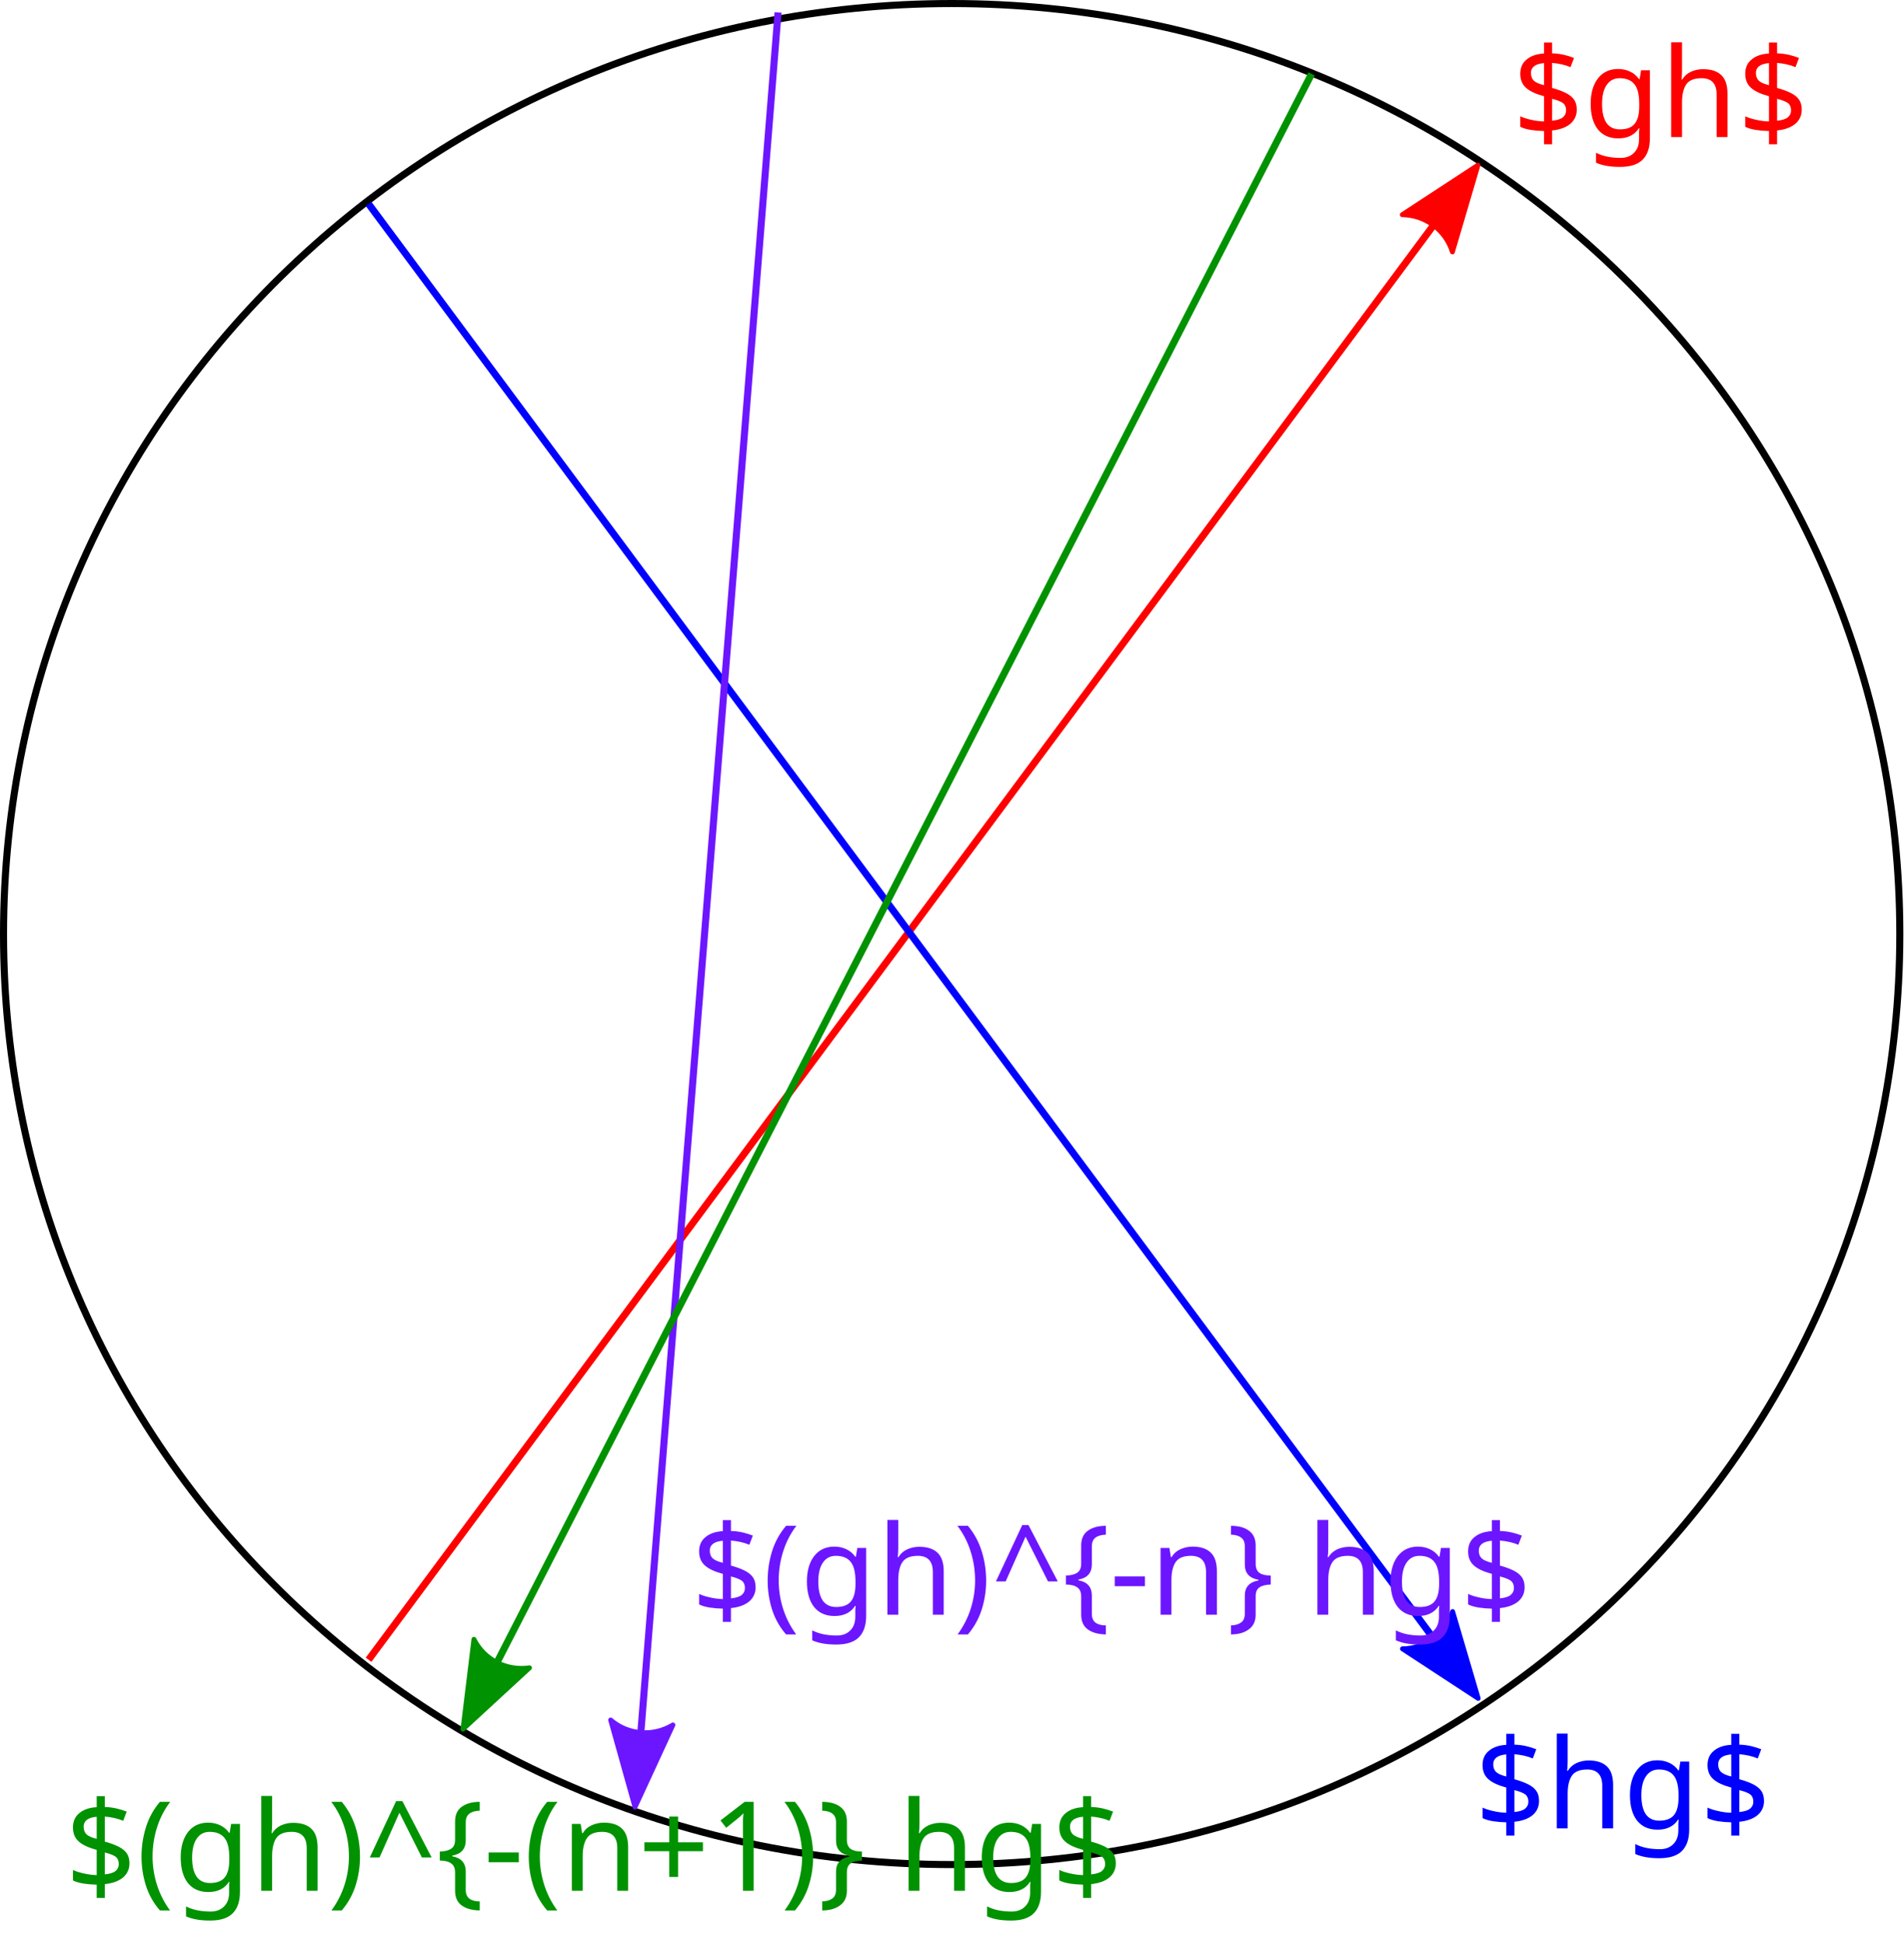
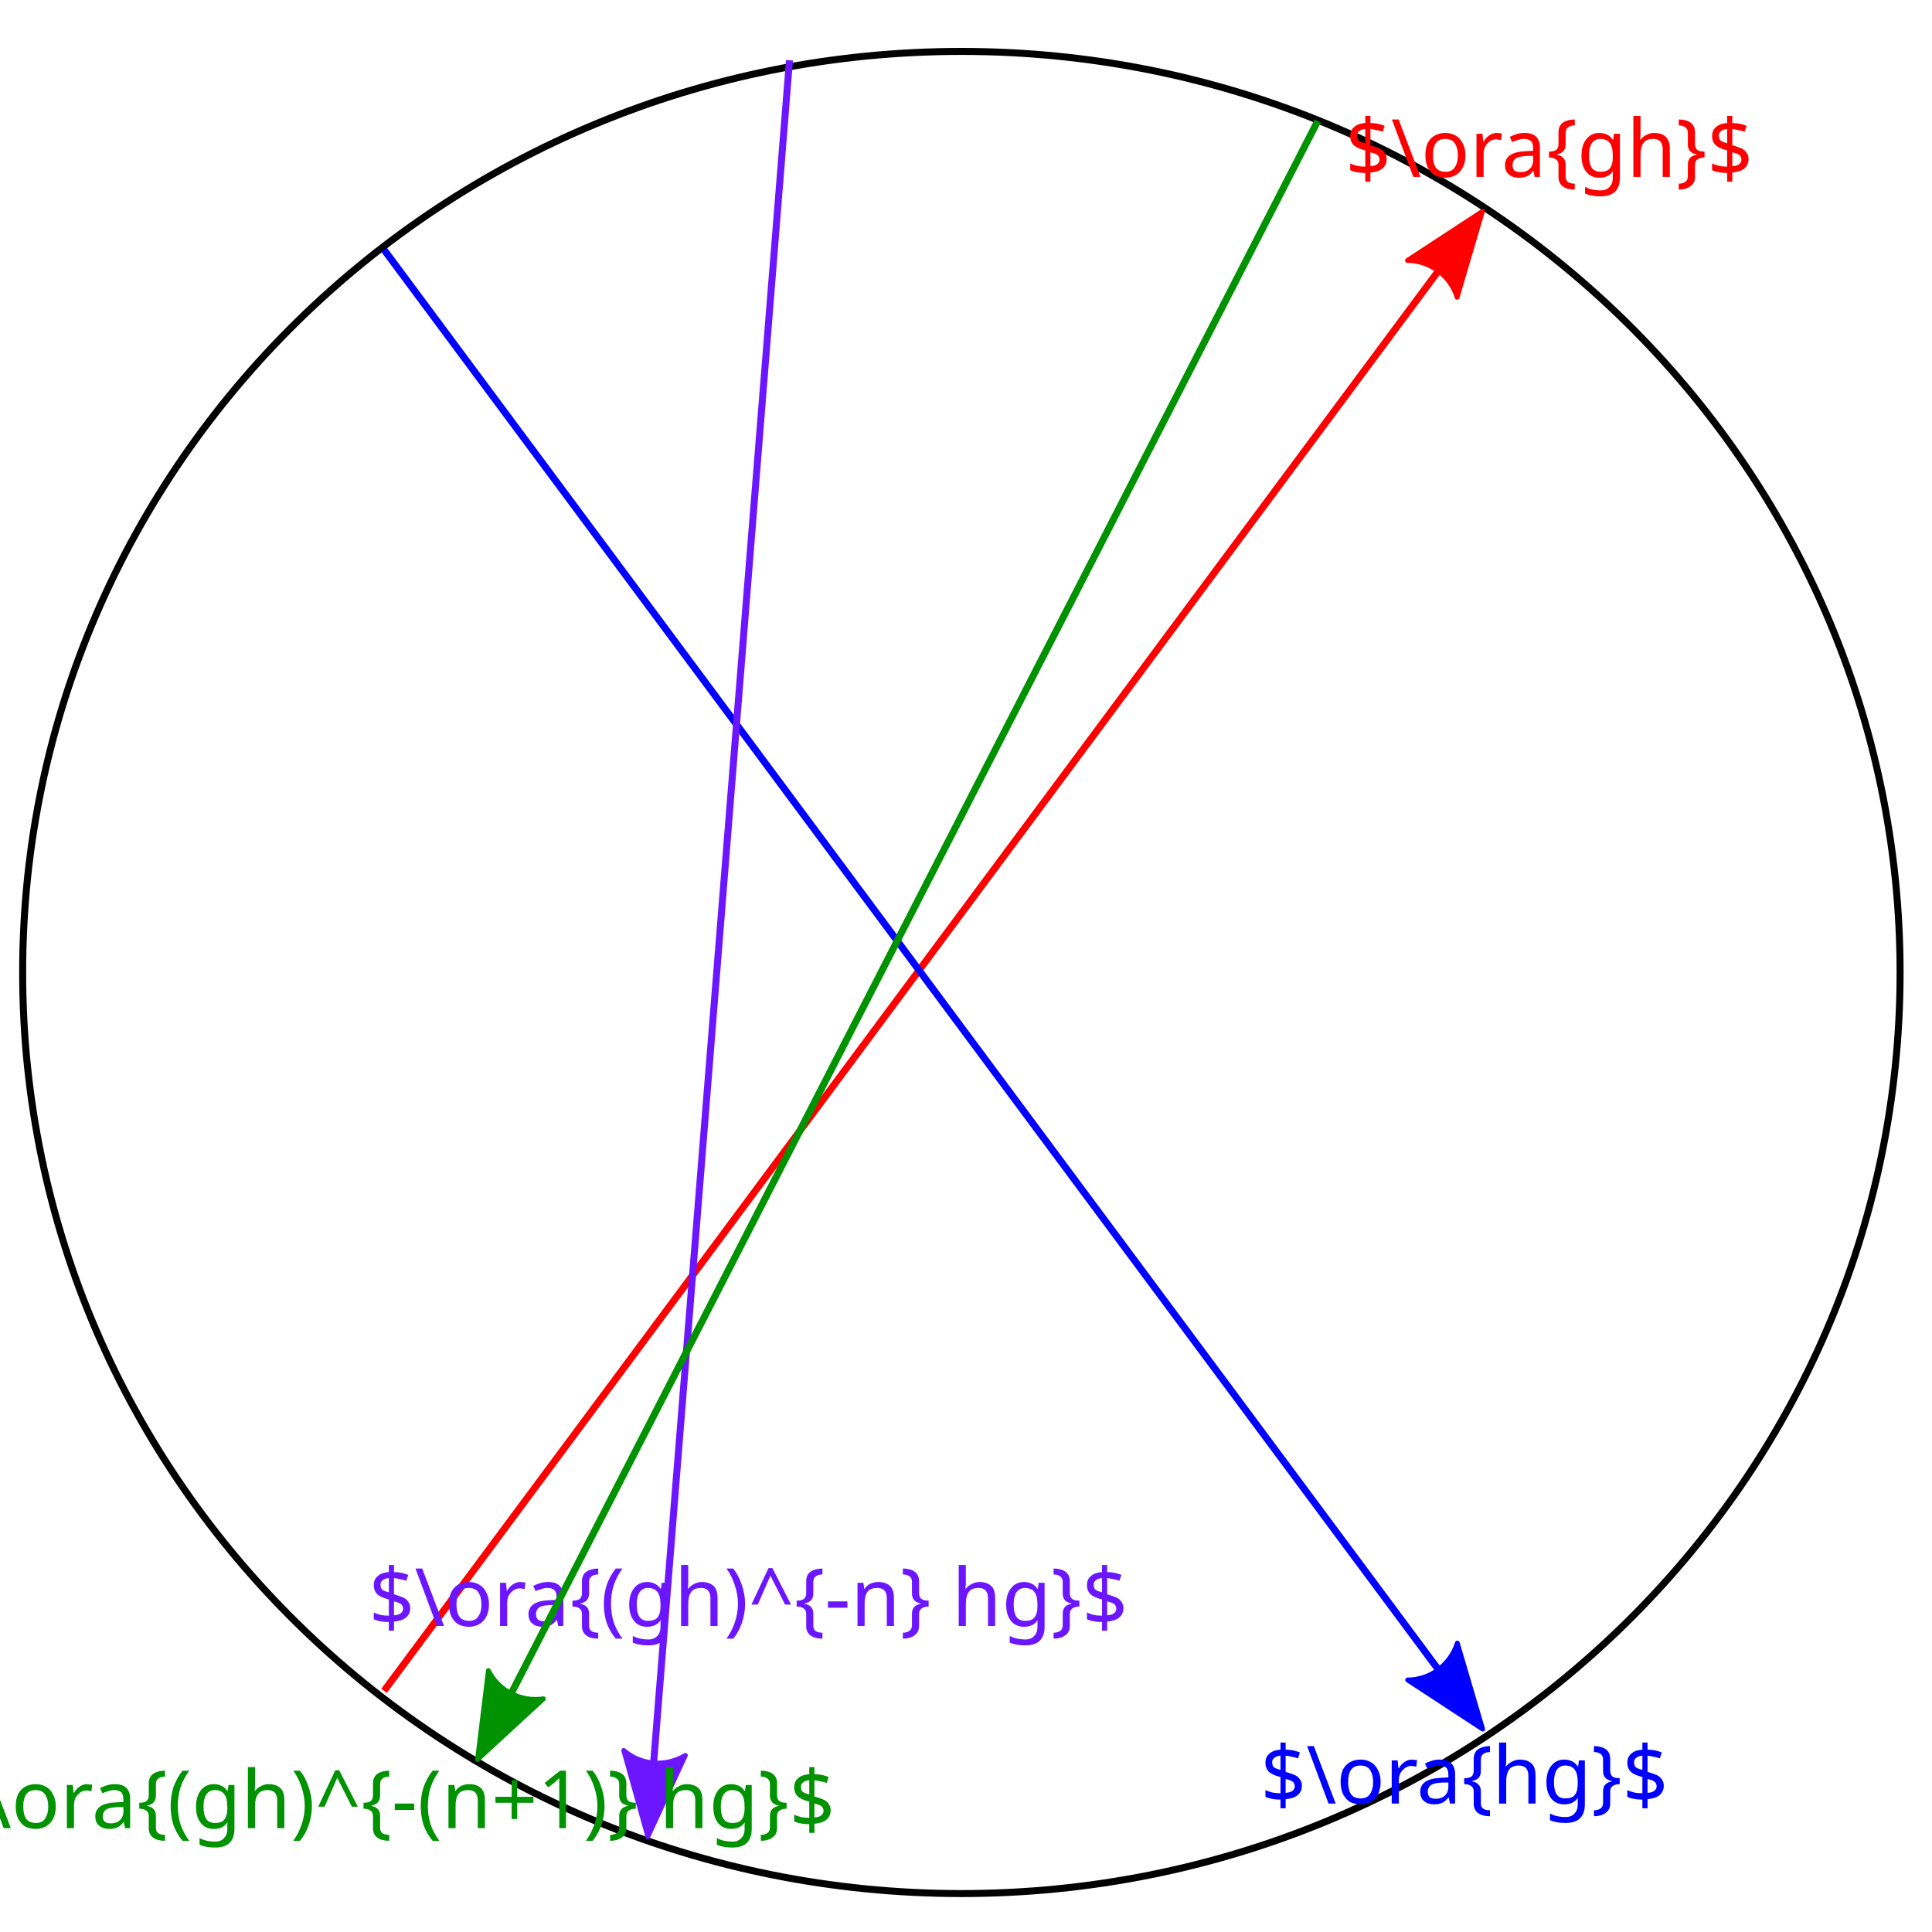
- <svg xmlns="http://www.w3.org/2000/svg" width="161.618mm" height="164.971mm" viewBox="0 0 161.618 164.971" version="1.1" id="svg1992">
+ <svg xmlns="http://www.w3.org/2000/svg" width="3in" height="3in" viewBox="0 0 76.2 76.2" version="1.1" id="svg1992">
  <defs id="defs1986">
    <marker style="overflow:visible" id="Arrow2Lstart" refX="0" refY="0" orient="auto">
      <path transform="matrix(1.1,0,0,1.1,1.1,0)" d="M 8.719,4.034 -2.207,0.016 8.719,-4.002 c -1.745,2.372 -1.735,5.617 -6e-7,8.035 z" style="fill:#009200;fill-opacity:1;fill-rule:evenodd;stroke:#009200;stroke-width:0.625;stroke-linejoin:round;stroke-opacity:1" id="path853" />
    </marker>
    <marker style="overflow:visible" id="marker2767" refX="0" refY="0" orient="auto">
      <path transform="matrix(-1.1,0,0,-1.1,-1.1,0)" d="M 8.719,4.034 -2.207,0.016 8.719,-4.002 c -1.745,2.372 -1.735,5.617 -6e-7,8.035 z" style="fill:#000000;fill-opacity:1;fill-rule:evenodd;stroke:#000000;stroke-width:0.625;stroke-linejoin:round;stroke-opacity:1" id="path2765" />
    </marker>
    <marker style="overflow:visible" id="marker2665" refX="0" refY="0" orient="auto">
      <path transform="matrix(-1.1,0,0,-1.1,-1.1,0)" d="M 8.719,4.034 -2.207,0.016 8.719,-4.002 c -1.745,2.372 -1.735,5.617 -6e-7,8.035 z" style="fill:#6c16ff;fill-opacity:1;fill-rule:evenodd;stroke:#6c16ff;stroke-width:0.625;stroke-linejoin:round;stroke-opacity:1" id="path2663" />
    </marker>
    <marker style="overflow:visible" id="marker2601" refX="0" refY="0" orient="auto">
      <path transform="matrix(-1.1,0,0,-1.1,-1.1,0)" d="M 8.719,4.034 -2.207,0.016 8.719,-4.002 c -1.745,2.372 -1.735,5.617 -6e-7,8.035 z" style="fill:#ff0000;fill-opacity:1;fill-rule:evenodd;stroke:#ff0000;stroke-width:0.625;stroke-linejoin:round;stroke-opacity:1" id="path2599" />
    </marker>
    <marker style="overflow:visible" id="Arrow2Lend" refX="0" refY="0" orient="auto">
      <path transform="matrix(-1.1,0,0,-1.1,-1.1,0)" d="M 8.719,4.034 -2.207,0.016 8.719,-4.002 c -1.745,2.372 -1.735,5.617 -6e-7,8.035 z" style="fill:#0000ff;fill-opacity:1;fill-rule:evenodd;stroke:#0000ff;stroke-width:0.625;stroke-linejoin:round;stroke-opacity:1" id="path856" />
    </marker>
  </defs>
  <g id="layer1" transform="translate(-23.89048,-30.69405)">
-     <ellipse style="fill:none;stroke:#000000;stroke-width:0.6;stroke-miterlimit:4;stroke-dasharray:none;stroke-opacity:1" id="path1994" cx="104.699" cy="109.991" rx="80.509" ry="78.997" />
-     <path style="fill:none;stroke:#ff0000;stroke-width:0.6;stroke-linecap:butt;stroke-linejoin:miter;stroke-miterlimit:4;stroke-dasharray:none;stroke-opacity:1;marker-end:url(#marker2601)" d="M 55.185,171.601 148.923,45.357" id="path2557" />
-     <path style="fill:none;stroke:#0000ff;stroke-width:0.6;stroke-linecap:butt;stroke-linejoin:miter;stroke-miterlimit:4;stroke-dasharray:none;stroke-opacity:1;marker-end:url(#Arrow2Lend)" d="M 55.185,48.003 148.923,174.247" id="path2557-3" />
-     <text xml:space="preserve" style="font-style:normal;font-weight:normal;font-size:10.583px;line-height:1.25;font-family:sans-serif;fill:#ff0000;fill-opacity:1;stroke:none;stroke-width:0.265" x="152.324" y="42.333" id="text2629">
-       <tspan id="tspan2627" x="152.324" y="42.333" style="fill:#ff0000;fill-opacity:1;stroke-width:0.265">$gh$</tspan>
+     <ellipse style="fill:none;stroke:#000000;stroke-width:0.276;stroke-miterlimit:4;stroke-dasharray:none;stroke-opacity:1" id="path1994" cx="61.808" cy="69.05" rx="37.024" ry="36.328" />
+     <path style="fill:none;stroke:#ff0000;stroke-width:0.276;stroke-linecap:butt;stroke-linejoin:miter;stroke-miterlimit:4;stroke-dasharray:none;stroke-opacity:1;marker-end:url(#marker2601)" d="M 39.038,97.383 82.145,39.327" id="path2557" />
+     <path style="fill:none;stroke:#0000ff;stroke-width:0.276;stroke-linecap:butt;stroke-linejoin:miter;stroke-miterlimit:4;stroke-dasharray:none;stroke-opacity:1;marker-end:url(#Arrow2Lend)" d="M 39.038,40.544 82.145,98.599" id="path2557-3" />
+     <text xml:space="preserve" style="font-style:normal;font-weight:normal;font-size:3.175px;line-height:1.25;font-family:sans-serif;text-align:center;text-anchor:middle;fill:#ff0000;fill-opacity:1;stroke:none;stroke-width:0.122" x="87.048" y="37.669" id="text2629">
+       <tspan id="tspan2627" x="87.048" y="37.669" style="font-size:3.175px;text-align:center;text-anchor:middle;fill:#ff0000;fill-opacity:1;stroke-width:0.122">$\ora{gh}$</tspan>
    </text>
-     <text xml:space="preserve" style="font-style:normal;font-weight:normal;font-size:10.583px;line-height:1.25;font-family:sans-serif;fill:#0000ff;fill-opacity:1;stroke:none;stroke-width:0.265;stroke-miterlimit:4;stroke-dasharray:none" x="149.122" y="185.92" id="text2629-3">
-       <tspan id="tspan2627-5" x="149.122" y="185.92" style="fill:#0000ff;fill-opacity:1;stroke-width:0.265;stroke-miterlimit:4;stroke-dasharray:none">$hg$</tspan>
+     <text xml:space="preserve" style="font-style:normal;font-weight:normal;font-size:3.175px;line-height:1.25;font-family:sans-serif;text-align:center;text-anchor:middle;fill:#0000ff;fill-opacity:1;stroke:none;stroke-width:0.122;stroke-miterlimit:4;stroke-dasharray:none" x="83.704" y="101.829" id="text2629-3">
+       <tspan id="tspan2627-5" x="83.704" y="101.829" style="font-size:3.175px;text-align:center;text-anchor:middle;fill:#0000ff;fill-opacity:1;stroke-width:0.122;stroke-miterlimit:4;stroke-dasharray:none">$\ora{hg}$</tspan>
    </text>
-     <path style="fill:none;stroke:#6c16ff;stroke-width:0.6;stroke-linecap:butt;stroke-linejoin:miter;stroke-miterlimit:4;stroke-dasharray:none;stroke-opacity:1;marker-end:url(#marker2665)" d="M 89.958,31.75 77.863,183.318" id="path2655" />
-     <text xml:space="preserve" style="font-style:normal;font-weight:normal;font-size:10.583px;line-height:1.25;font-family:sans-serif;fill:#6c16ff;fill-opacity:1;stroke:none;stroke-width:0.265" x="82.599" y="167.777" id="text2629-3-8">
-       <tspan id="tspan2627-5-9" x="82.599" y="167.777" style="fill:#6c16ff;fill-opacity:1;stroke-width:0.265">$(gh)^{-n} hg$</tspan>
+     <path style="fill:none;stroke:#6c16ff;stroke-width:0.276;stroke-linecap:butt;stroke-linejoin:miter;stroke-miterlimit:4;stroke-dasharray:none;stroke-opacity:1;marker-end:url(#marker2665)" d="M 55.029,33.07 49.467,102.771" id="path2655" />
+     <text xml:space="preserve" style="font-style:normal;font-weight:normal;font-size:3.175px;line-height:1.25;font-family:sans-serif;text-align:center;text-anchor:middle;fill:#6c16ff;fill-opacity:1;stroke:none;stroke-width:0.122" x="55.464" y="94.822" id="text2629-3-8">
+       <tspan id="tspan2627-5-9" x="55.464" y="94.822" style="font-size:3.175px;text-align:center;text-anchor:middle;fill:#6c16ff;fill-opacity:1;stroke-width:0.122">$\ora{(gh)^{-n} hg}$</tspan>
    </text>
-     <path style="fill:none;stroke:#009200;stroke-width:0.6;stroke-linecap:butt;stroke-linejoin:miter;stroke-miterlimit:4;stroke-dasharray:none;stroke-opacity:1;marker-start:url(#Arrow2Lstart)" d="M 63.555,176.778 135.261,36.966" id="path2757" />
-     <text xml:space="preserve" style="font-style:normal;font-weight:normal;font-size:10.583px;line-height:1.25;font-family:sans-serif;fill:#009200;fill-opacity:1;stroke:none;stroke-width:0.265;stroke-miterlimit:4;stroke-dasharray:none" x="29.43" y="191.211" id="text2629-3-8-0">
-       <tspan id="tspan2627-5-9-0" x="29.43" y="191.211" style="fill:#009200;fill-opacity:1;stroke-width:0.265;stroke-miterlimit:4;stroke-dasharray:none">$(gh)^{-(n+1)} hg$</tspan>
+     <path style="fill:none;stroke:#009200;stroke-width:0.276;stroke-linecap:butt;stroke-linejoin:miter;stroke-miterlimit:4;stroke-dasharray:none;stroke-opacity:1;marker-start:url(#Arrow2Lstart)" d="M 42.887,99.763 75.862,35.468" id="path2757" />
+     <text xml:space="preserve" style="font-style:normal;font-weight:normal;font-size:3.175px;line-height:1.25;font-family:sans-serif;text-align:center;text-anchor:middle;fill:#009200;fill-opacity:1;stroke:none;stroke-width:0.122;stroke-miterlimit:4;stroke-dasharray:none" x="41.149" y="102.797" id="text2629-3-8-0">
+       <tspan id="tspan2627-5-9-0" x="41.149" y="102.797" style="font-size:3.175px;text-align:center;text-anchor:middle;fill:#009200;fill-opacity:1;stroke-width:0.122;stroke-miterlimit:4;stroke-dasharray:none">$\ora{(gh)^{-(n+1)} hg}$</tspan>
    </text>
  </g>
</svg>
